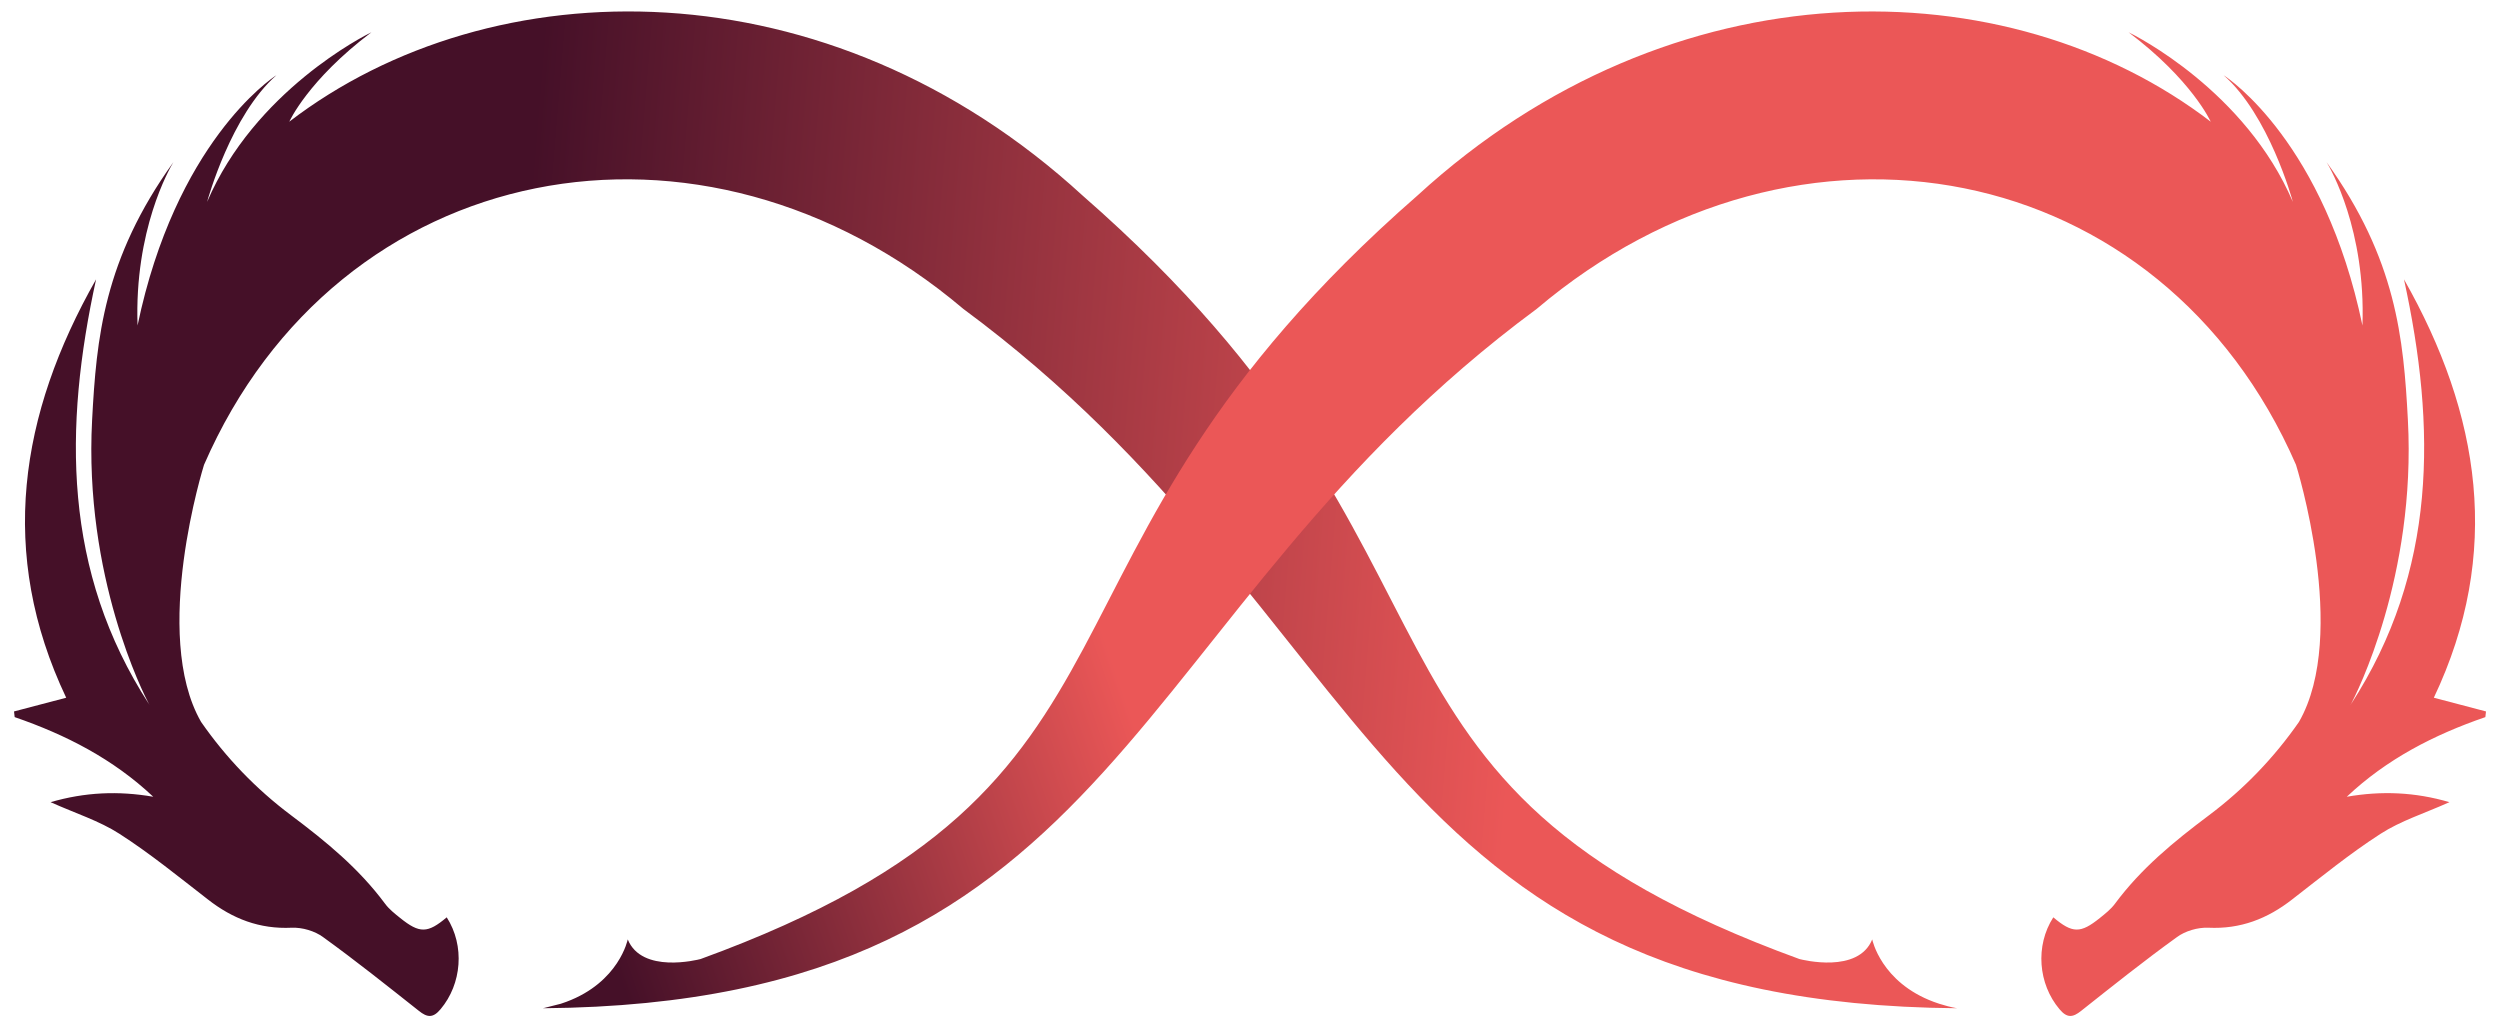
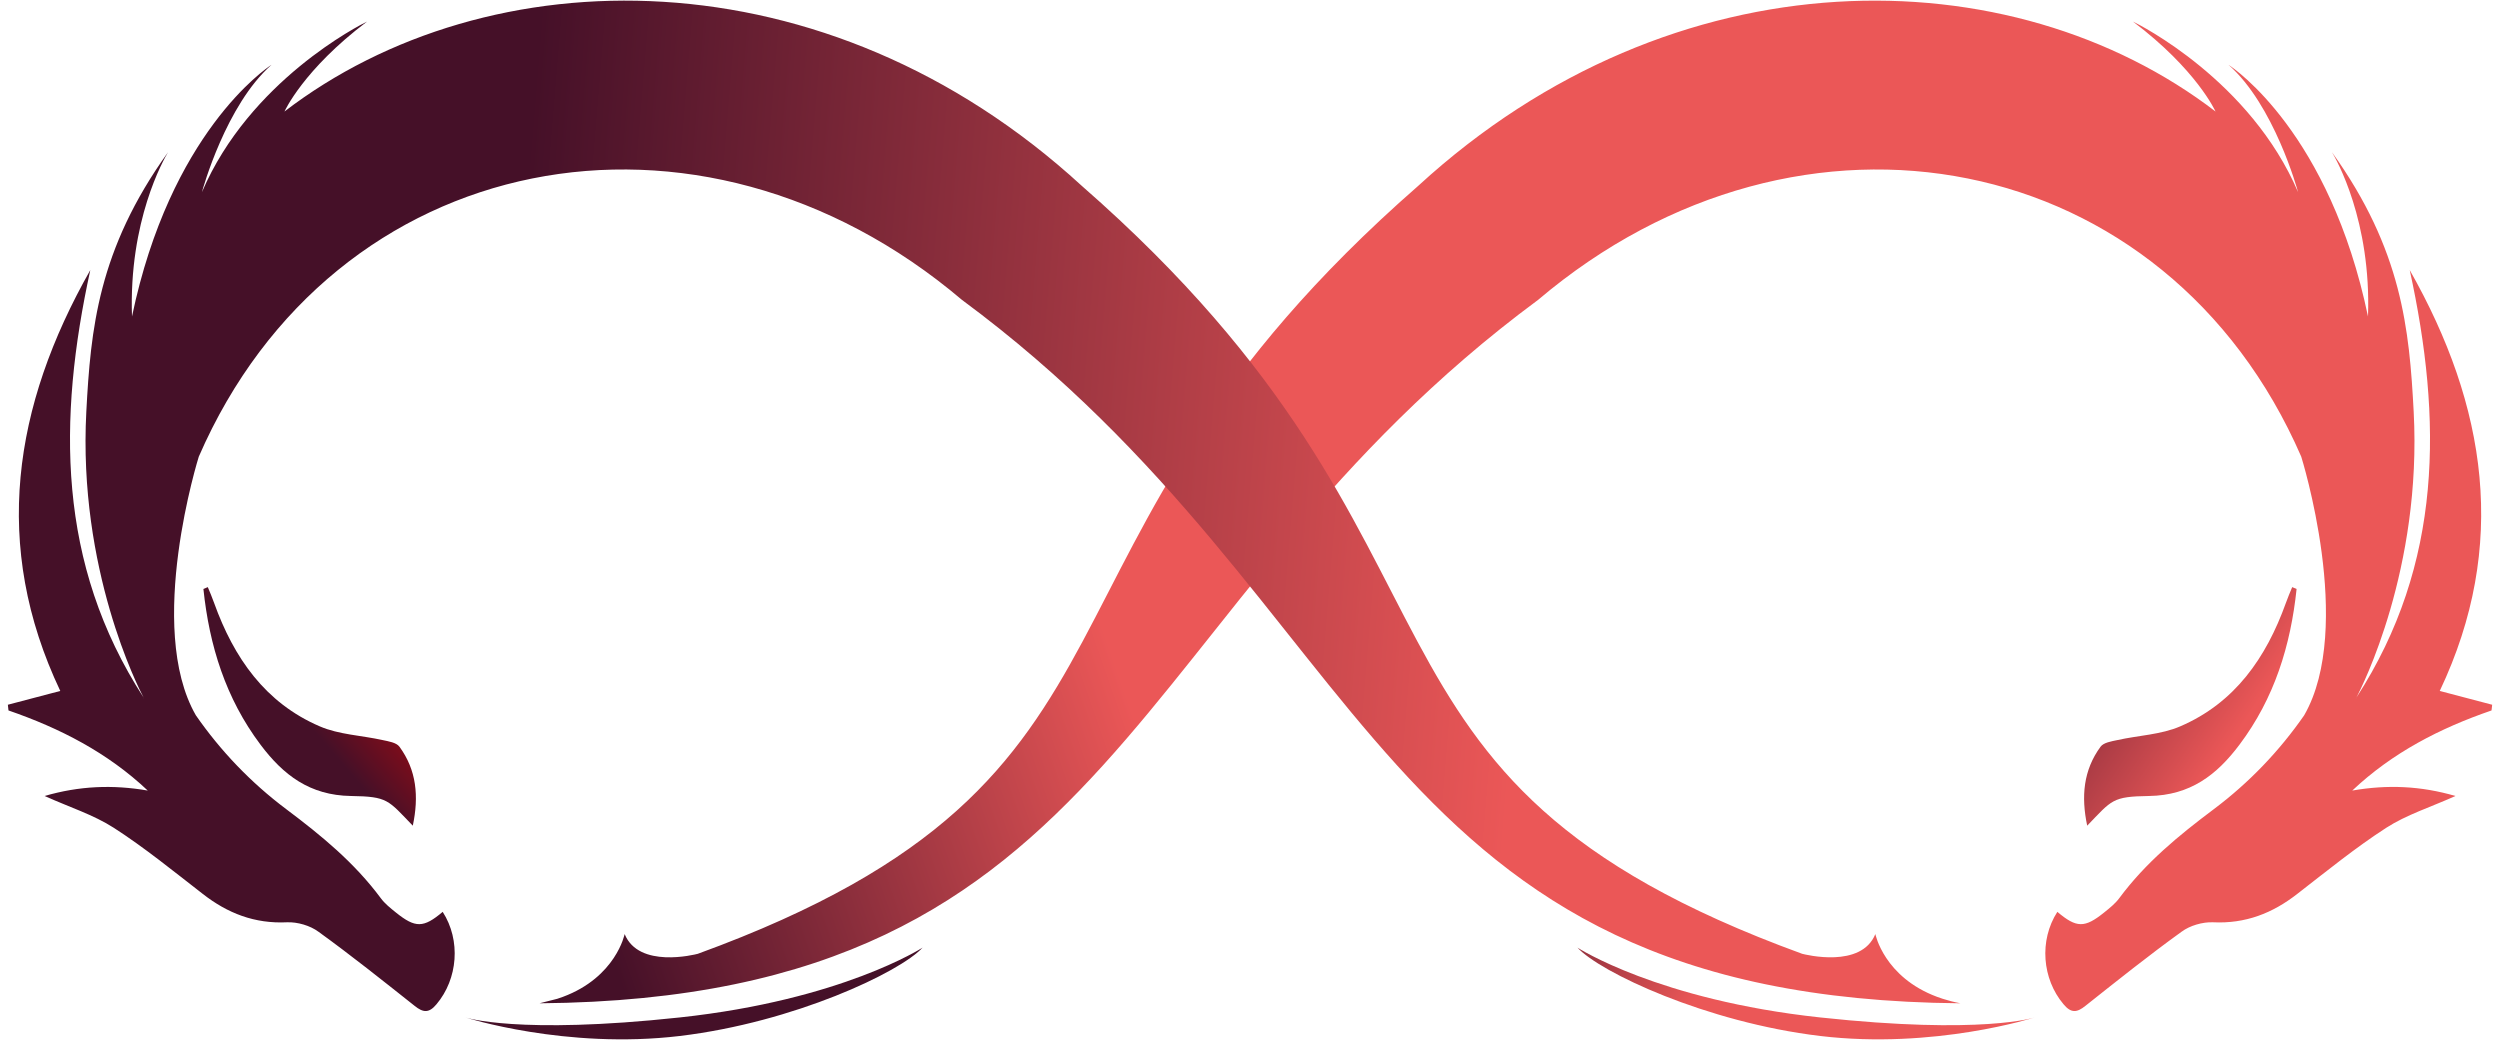
- <svg xmlns="http://www.w3.org/2000/svg" width="90" height="37" viewBox="0 0 90 37" fill="none">
-   <path d="M69.814 36.136C69.746 36.115 69.678 36.09 69.615 36.067C67.71 35.359 67.4 33.819 67.4 33.819C66.895 35.059 64.896 34.555 64.778 34.525C64.775 34.523 64.773 34.523 64.773 34.523C47.322 28.165 54.087 20.243 38.972 7.039C29.796 -1.374 17.717 -1.224 10.403 4.389L10.418 4.374C10.418 4.374 11.087 2.884 13.371 1.162C13.126 1.28 9.163 3.276 7.456 7.268C7.484 7.164 8.32 4.141 9.95 2.708C9.738 2.845 6.321 5.161 4.952 11.717C4.832 8.285 6.09 6.089 6.242 5.839C3.732 9.334 3.472 12.175 3.316 15.121C3.016 20.75 5.174 24.991 5.366 25.352C2.261 20.565 2.294 15.386 3.459 10.056C0.699 14.916 -0.085 19.918 2.383 25.118C1.724 25.291 1.113 25.45 0.505 25.612C0.51 25.678 0.518 25.749 0.528 25.816C2.371 26.451 4.074 27.323 5.517 28.683C4.263 28.466 3.061 28.517 1.821 28.878C2.715 29.28 3.573 29.548 4.302 30.018C5.409 30.73 6.436 31.568 7.48 32.377C8.374 33.077 9.348 33.454 10.505 33.398C10.881 33.383 11.332 33.514 11.633 33.737C12.807 34.585 13.94 35.489 15.077 36.389C15.38 36.633 15.589 36.658 15.862 36.329C16.624 35.423 16.74 34.048 16.082 33.024C15.393 33.606 15.104 33.608 14.408 33.049C14.214 32.893 14.006 32.731 13.86 32.531C12.921 31.266 11.75 30.303 10.477 29.349C9.213 28.401 8.129 27.27 7.239 25.989C5.426 22.835 7.345 16.733 7.345 16.733C12.169 5.651 25.255 3.138 34.681 11.121C49.623 22.16 49.385 36.124 70.452 36.297C70.22 36.255 70.008 36.199 69.814 36.136ZM5.379 25.378C5.379 25.378 5.377 25.375 5.374 25.367C5.377 25.37 5.379 25.37 5.379 25.372V25.362C5.381 25.366 5.381 25.372 5.383 25.376H5.379V25.378Z" fill="url(#paint0_linear)" />
-   <path d="M19.549 36.297C40.615 36.124 40.378 22.161 55.32 11.121C64.746 3.138 77.833 5.652 82.656 16.733C82.656 16.733 84.576 22.835 82.763 25.989C81.872 27.27 80.789 28.401 79.524 29.349C78.251 30.303 77.08 31.266 76.141 32.531C75.995 32.731 75.787 32.893 75.594 33.049C74.897 33.608 74.609 33.606 73.919 33.024C73.26 34.049 73.377 35.424 74.14 36.329C74.412 36.658 74.622 36.633 74.924 36.389C76.06 35.489 77.193 34.584 78.368 33.737C78.668 33.514 79.12 33.383 79.497 33.398C80.653 33.454 81.627 33.077 82.521 32.377C83.566 31.568 84.594 30.73 85.699 30.018C86.428 29.547 87.286 29.28 88.18 28.878C86.941 28.515 85.739 28.465 84.484 28.683C85.926 27.323 87.629 26.45 89.473 25.816C89.483 25.748 89.49 25.677 89.496 25.612C88.887 25.45 88.277 25.291 87.618 25.118C90.087 19.918 89.302 14.916 86.543 10.056C87.707 15.387 87.739 20.566 84.634 25.352C84.825 24.99 86.984 20.75 86.684 15.121C86.528 12.175 86.268 9.335 83.758 5.839C83.91 6.09 85.17 8.285 85.048 11.717C83.679 5.162 80.262 2.845 80.05 2.708C81.68 4.14 82.516 7.164 82.543 7.268C80.837 3.275 76.874 1.28 76.629 1.162C78.914 2.884 79.582 4.374 79.582 4.374L79.597 4.389C72.284 -1.222 60.204 -1.374 51.028 7.039C35.912 20.242 42.678 28.165 25.227 34.523C25.227 34.523 25.224 34.523 25.222 34.525C25.104 34.556 23.105 35.059 22.599 33.819C22.599 33.819 22.292 35.359 20.385 36.067C20.322 36.09 20.254 36.115 20.186 36.136L19.549 36.297ZM84.615 25.378C84.618 25.373 84.618 25.367 84.62 25.363V25.373C84.62 25.371 84.622 25.371 84.625 25.368C84.622 25.376 84.62 25.379 84.62 25.379H84.615V25.378Z" fill="url(#paint1_linear)" />
+ <svg xmlns="http://www.w3.org/2000/svg" width="250" height="104" viewBox="0 0 250 104" fill="none">
+   <path d="M53.95 100.33C112.758 99.848 112.096 60.831 153.811 29.986C180.124 7.679 216.659 14.704 230.124 45.664C230.124 45.664 235.482 62.715 230.42 71.527C227.934 75.108 224.91 78.268 221.38 80.917C217.827 83.582 214.558 86.273 211.935 89.806C211.527 90.365 210.948 90.818 210.407 91.255C208.462 92.816 207.659 92.81 205.734 91.185C203.894 94.048 204.218 97.891 206.348 100.419C207.109 101.338 207.694 101.268 208.538 100.588C211.709 98.073 214.873 95.542 218.152 93.177C218.989 92.555 220.253 92.188 221.303 92.229C224.531 92.385 227.25 91.332 229.745 89.376C232.664 87.116 235.533 84.776 238.617 82.784C240.655 81.469 243.048 80.723 245.544 79.599C242.084 78.587 238.729 78.447 235.227 79.056C239.251 75.255 244.007 72.817 249.154 71.045C249.183 70.854 249.202 70.656 249.218 70.474C247.518 70.021 245.815 69.577 243.975 69.095C250.867 54.566 248.676 40.589 240.973 27.008C244.223 41.904 244.312 56.376 235.644 69.749C236.179 68.737 242.205 56.89 241.368 41.161C240.931 32.929 240.206 24.994 233.199 15.227C233.623 15.926 237.14 22.061 236.8 31.649C232.98 13.335 223.439 6.862 222.847 6.479C227.399 10.478 229.733 18.93 229.809 19.22C225.044 8.062 213.982 2.489 213.297 2.157C219.676 6.97 221.542 11.132 221.542 11.132L221.583 11.174C201.169 -4.504 167.445 -4.929 141.829 18.579C99.63 55.469 118.517 77.608 69.8 95.373C69.8 95.373 69.793 95.373 69.787 95.379C69.456 95.466 63.876 96.87 62.465 93.407C62.465 93.407 61.606 97.709 56.283 99.688C56.108 99.752 55.917 99.822 55.726 99.88L53.95 100.33ZM235.593 69.82C235.599 69.807 235.599 69.791 235.606 69.778V69.807C235.606 69.8 235.612 69.8 235.619 69.794C235.612 69.816 235.606 69.823 235.606 69.823H235.593V69.82Z" fill="url(#paint0_linear)" />
+   <path d="M20.341 58.898C20.49 58.84 20.633 58.776 20.78 58.712C21 59.245 21.229 59.775 21.42 60.318C23.381 65.769 26.516 70.292 31.982 72.638C33.911 73.471 36.165 73.538 38.26 74.007C38.852 74.132 39.638 74.256 39.94 74.665C41.662 77.008 41.898 79.647 41.28 82.568C38.785 79.986 38.794 79.654 35.092 79.599C30.976 79.535 28.328 77.502 26.051 74.467C22.562 69.829 20.933 64.55 20.341 58.898Z" fill="url(#paint1_linear)" />
+   <path d="M229.659 58.898C229.51 58.84 229.367 58.776 229.22 58.712C229 59.245 228.771 59.775 228.58 60.318C226.619 65.769 223.484 70.292 218.018 72.638C216.089 73.471 213.835 73.538 211.741 74.007C211.148 74.132 210.362 74.256 210.06 74.665C208.338 77.008 208.102 79.647 208.72 82.568C211.215 79.986 211.206 79.654 214.908 79.599C219.024 79.535 221.672 77.502 223.949 74.467C227.437 69.829 229.067 64.55 229.659 58.898Z" fill="url(#paint2_linear)" />
+   <path d="M157.742 94.76C157.742 94.76 165.799 99.995 182.018 101.744C198.237 103.493 203.467 101.744 203.467 101.744C203.467 101.744 193.424 104.964 182.018 103.598C170.612 102.232 159.999 97.224 157.742 94.76Z" fill="url(#paint3_linear)" />
+   <path d="M92.258 94.76C92.258 94.76 84.201 99.995 67.982 101.744C51.763 103.493 46.533 101.744 46.533 101.744C46.533 101.744 56.576 104.964 67.982 103.598C79.388 102.232 90.001 97.224 92.258 94.76Z" fill="url(#paint4_linear)" />
+   <path d="M194.274 99.88C194.083 99.822 193.892 99.752 193.717 99.688C188.397 97.709 187.535 93.407 187.535 93.407C186.124 96.87 180.544 95.462 180.213 95.379C180.207 95.373 180.2 95.373 180.2 95.373C131.483 77.608 150.369 55.473 108.171 18.579C82.555 -4.929 48.834 -4.507 28.417 11.174L28.458 11.133C28.458 11.133 30.327 6.97 36.703 2.157C36.018 2.489 24.956 8.065 20.191 19.22C20.267 18.93 22.601 10.481 27.153 6.479C26.561 6.862 17.02 13.332 13.2 31.649C12.863 22.061 16.377 15.927 16.801 15.227C9.794 24.991 9.069 32.929 8.632 41.161C7.795 56.89 13.818 68.741 14.356 69.749C5.688 56.373 5.78 41.901 9.03 27.008C1.327 40.589 -0.863 54.566 6.028 69.095C4.188 69.577 2.482 70.021 0.786 70.474C0.798 70.659 0.821 70.857 0.849 71.045C5.993 72.82 10.749 75.255 14.776 79.057C11.274 78.45 7.919 78.591 4.459 79.599C6.955 80.723 9.349 81.473 11.386 82.785C14.474 84.776 17.342 87.116 20.258 89.376C22.754 91.332 25.472 92.385 28.7 92.229C29.75 92.188 31.011 92.555 31.852 93.177C35.127 95.545 38.291 98.073 41.465 100.588C42.312 101.268 42.894 101.338 43.655 100.419C45.785 97.888 46.106 94.045 44.27 91.185C42.347 92.81 41.541 92.816 39.596 91.256C39.055 90.818 38.476 90.365 38.069 89.806C35.445 86.273 32.176 83.583 28.624 80.917C25.093 78.268 22.069 75.108 19.583 71.527C14.521 62.715 19.879 45.664 19.879 45.664C33.348 14.701 69.879 7.679 96.193 29.986C137.907 60.828 137.241 99.848 196.053 100.33C195.407 100.212 194.815 100.055 194.274 99.88ZM14.391 69.82C14.391 69.82 14.385 69.813 14.378 69.791C14.385 69.797 14.391 69.797 14.391 69.804V69.775C14.397 69.788 14.397 69.804 14.404 69.816H14.391V69.82Z" fill="url(#paint5_linear)" />
  <defs>
-     <linearGradient id="paint0_linear" x1="54.87" y1="21.433" x2="18.107" y2="18.389" gradientUnits="userSpaceOnUse">
+     <linearGradient id="paint0_linear" x1="115.408" y1="77.445" x2="61.348" y2="96.26" gradientUnits="userSpaceOnUse">
      <stop stop-color="#EB5757" />
      <stop offset="1" stop-color="#451028" />
    </linearGradient>
-     <linearGradient id="paint1_linear" x1="41.564" y1="28.107" x2="22.203" y2="34.851" gradientUnits="userSpaceOnUse">
+     <linearGradient id="paint1_linear" x1="40.423" y1="62.431" x2="29.944" y2="71.431" gradientUnits="userSpaceOnUse">
+       <stop stop-color="#CC0808" />
+       <stop offset="1" stop-color="#451028" />
+     </linearGradient>
+     <linearGradient id="paint2_linear" x1="223.532" y1="73.652" x2="200.549" y2="58.274" gradientUnits="userSpaceOnUse">
+       <stop stop-color="#EB5757" />
+       <stop offset="1" stop-color="#451028" />
+     </linearGradient>
+     <linearGradient id="paint3_linear" x1="174.122" y1="93.653" x2="154.146" y2="79.327" gradientUnits="userSpaceOnUse">
+       <stop stop-color="#EB5757" />
+       <stop offset="1" stop-color="#451028" />
+     </linearGradient>
+     <linearGradient id="paint4_linear" x1="85.848" y1="121.818" x2="75.437" y2="106.984" gradientUnits="userSpaceOnUse">
+       <stop stop-color="#CC0808" />
+       <stop offset="1" stop-color="#451028" />
+     </linearGradient>
+     <linearGradient id="paint5_linear" x1="152.555" y1="58.799" x2="49.922" y2="50.306" gradientUnits="userSpaceOnUse">
      <stop stop-color="#EB5757" />
      <stop offset="1" stop-color="#451028" />
    </linearGradient>
  </defs>
</svg>
